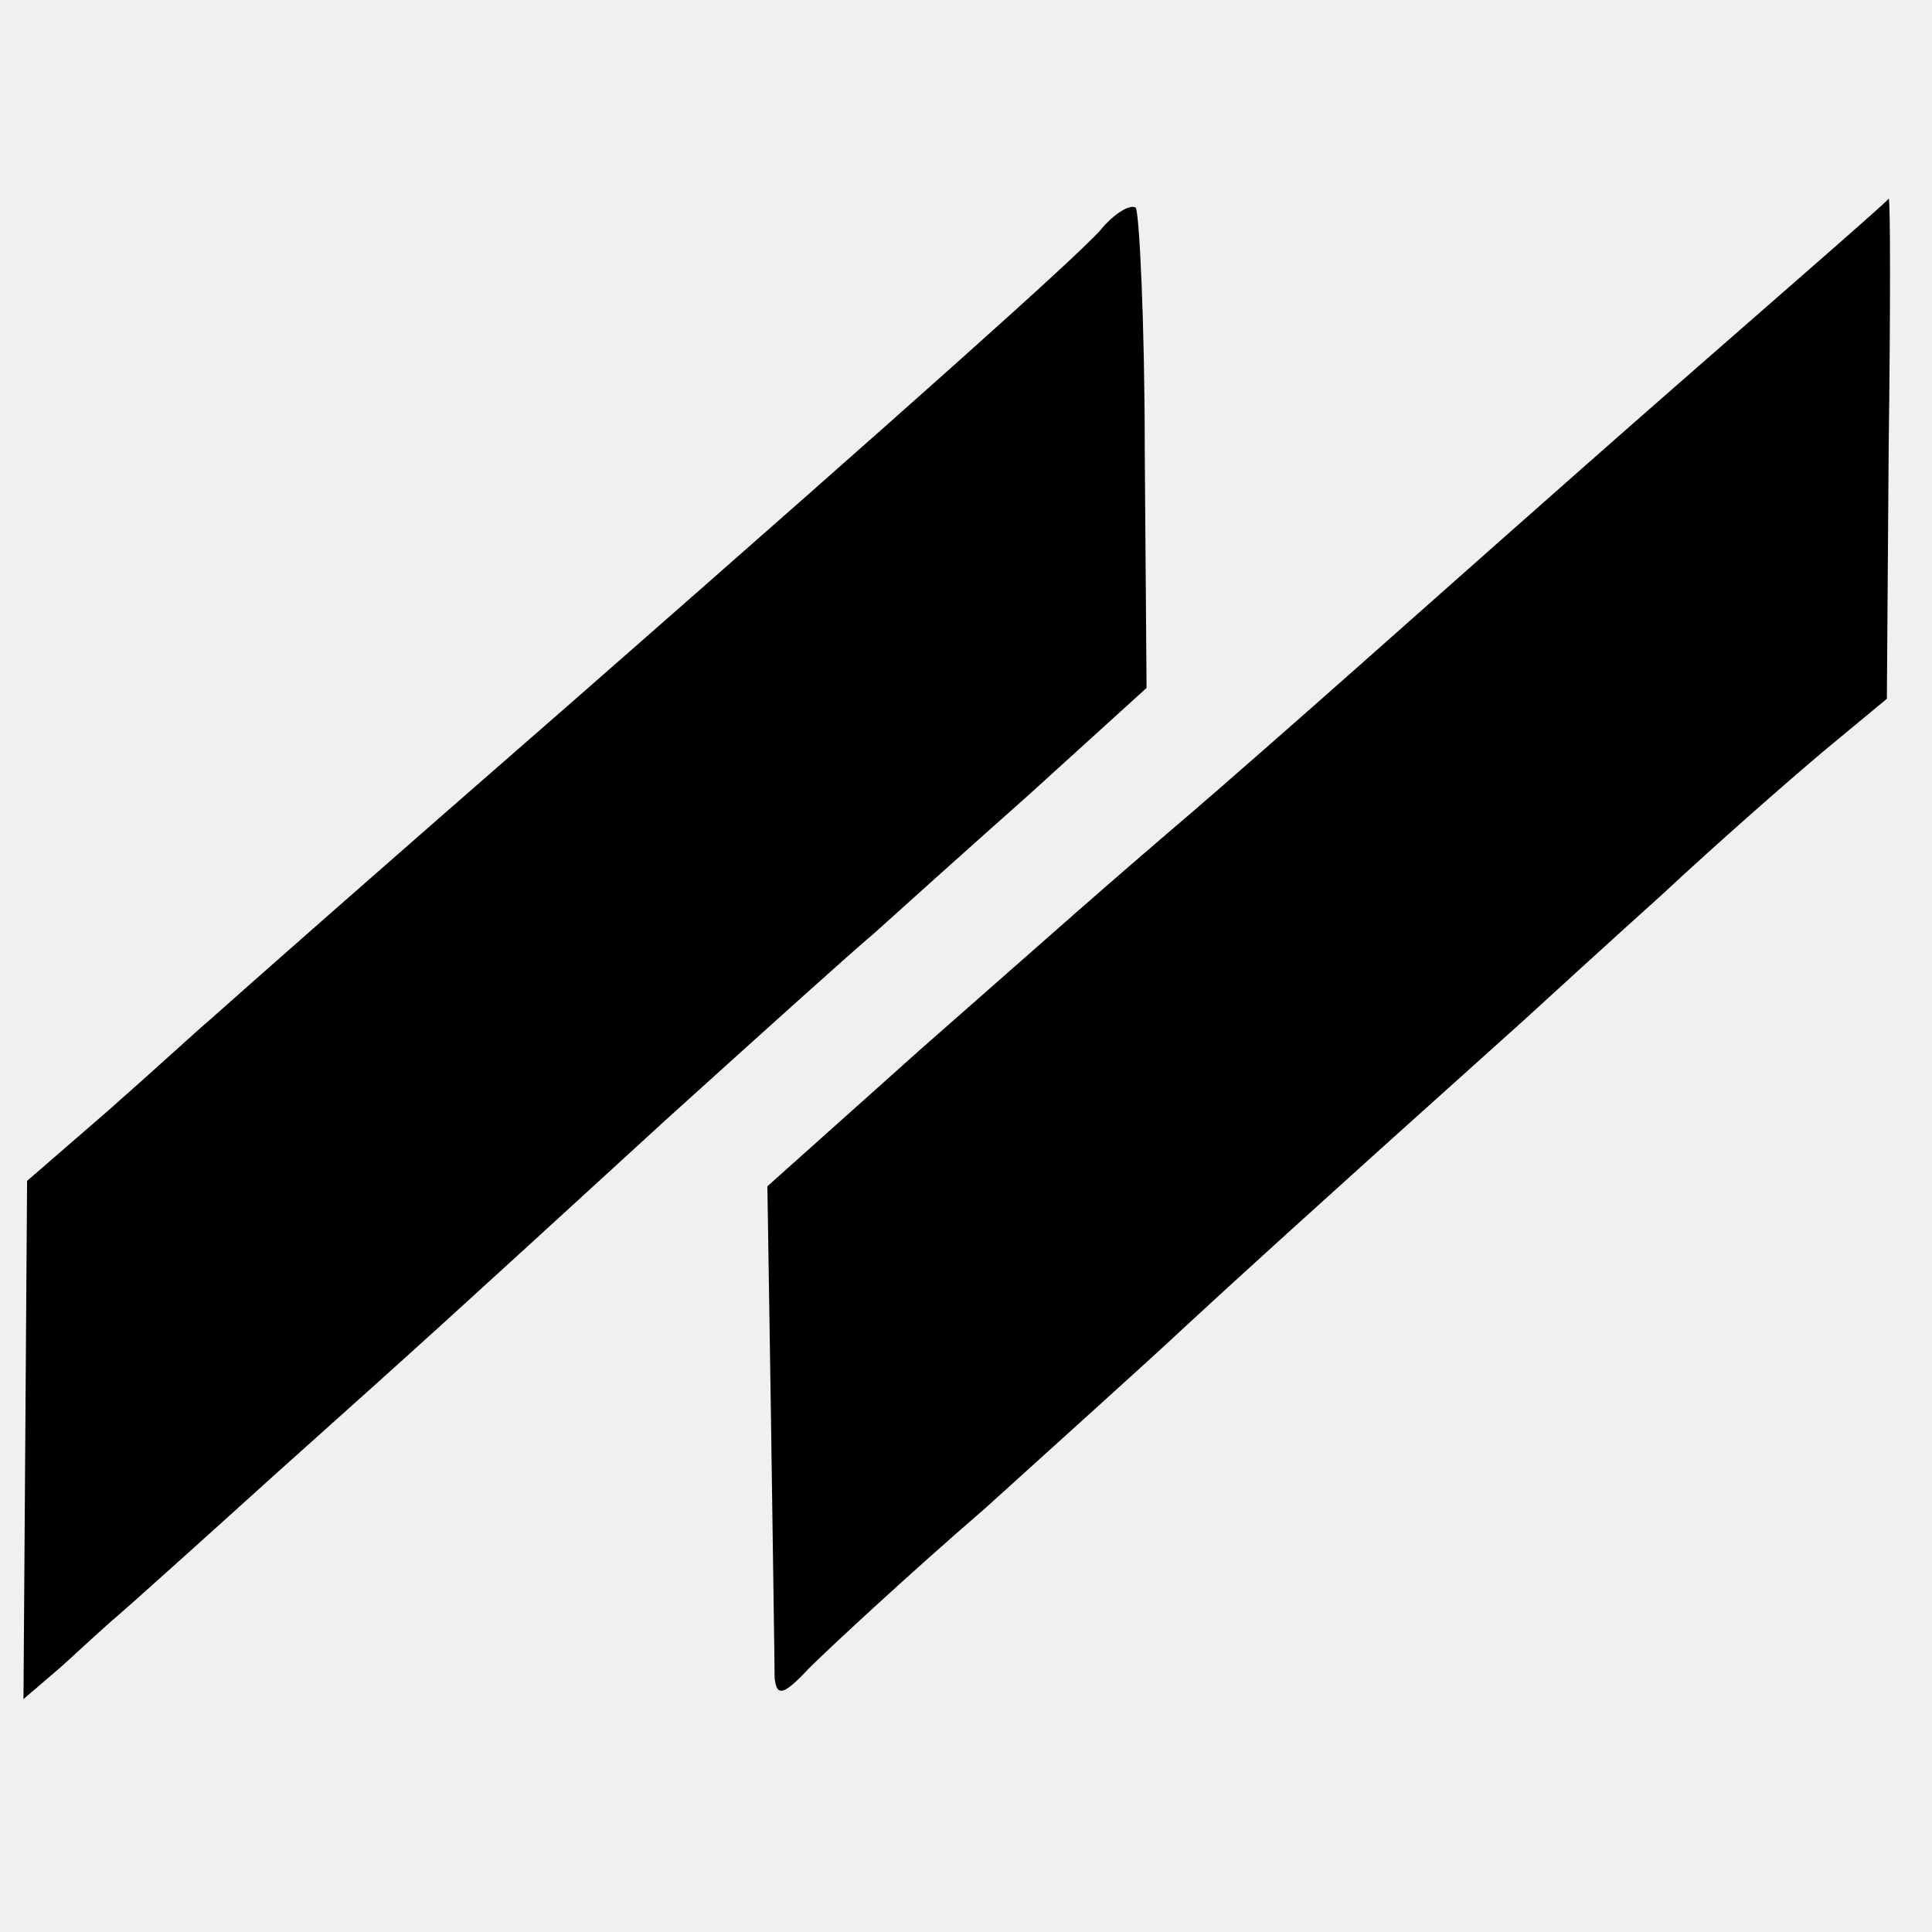
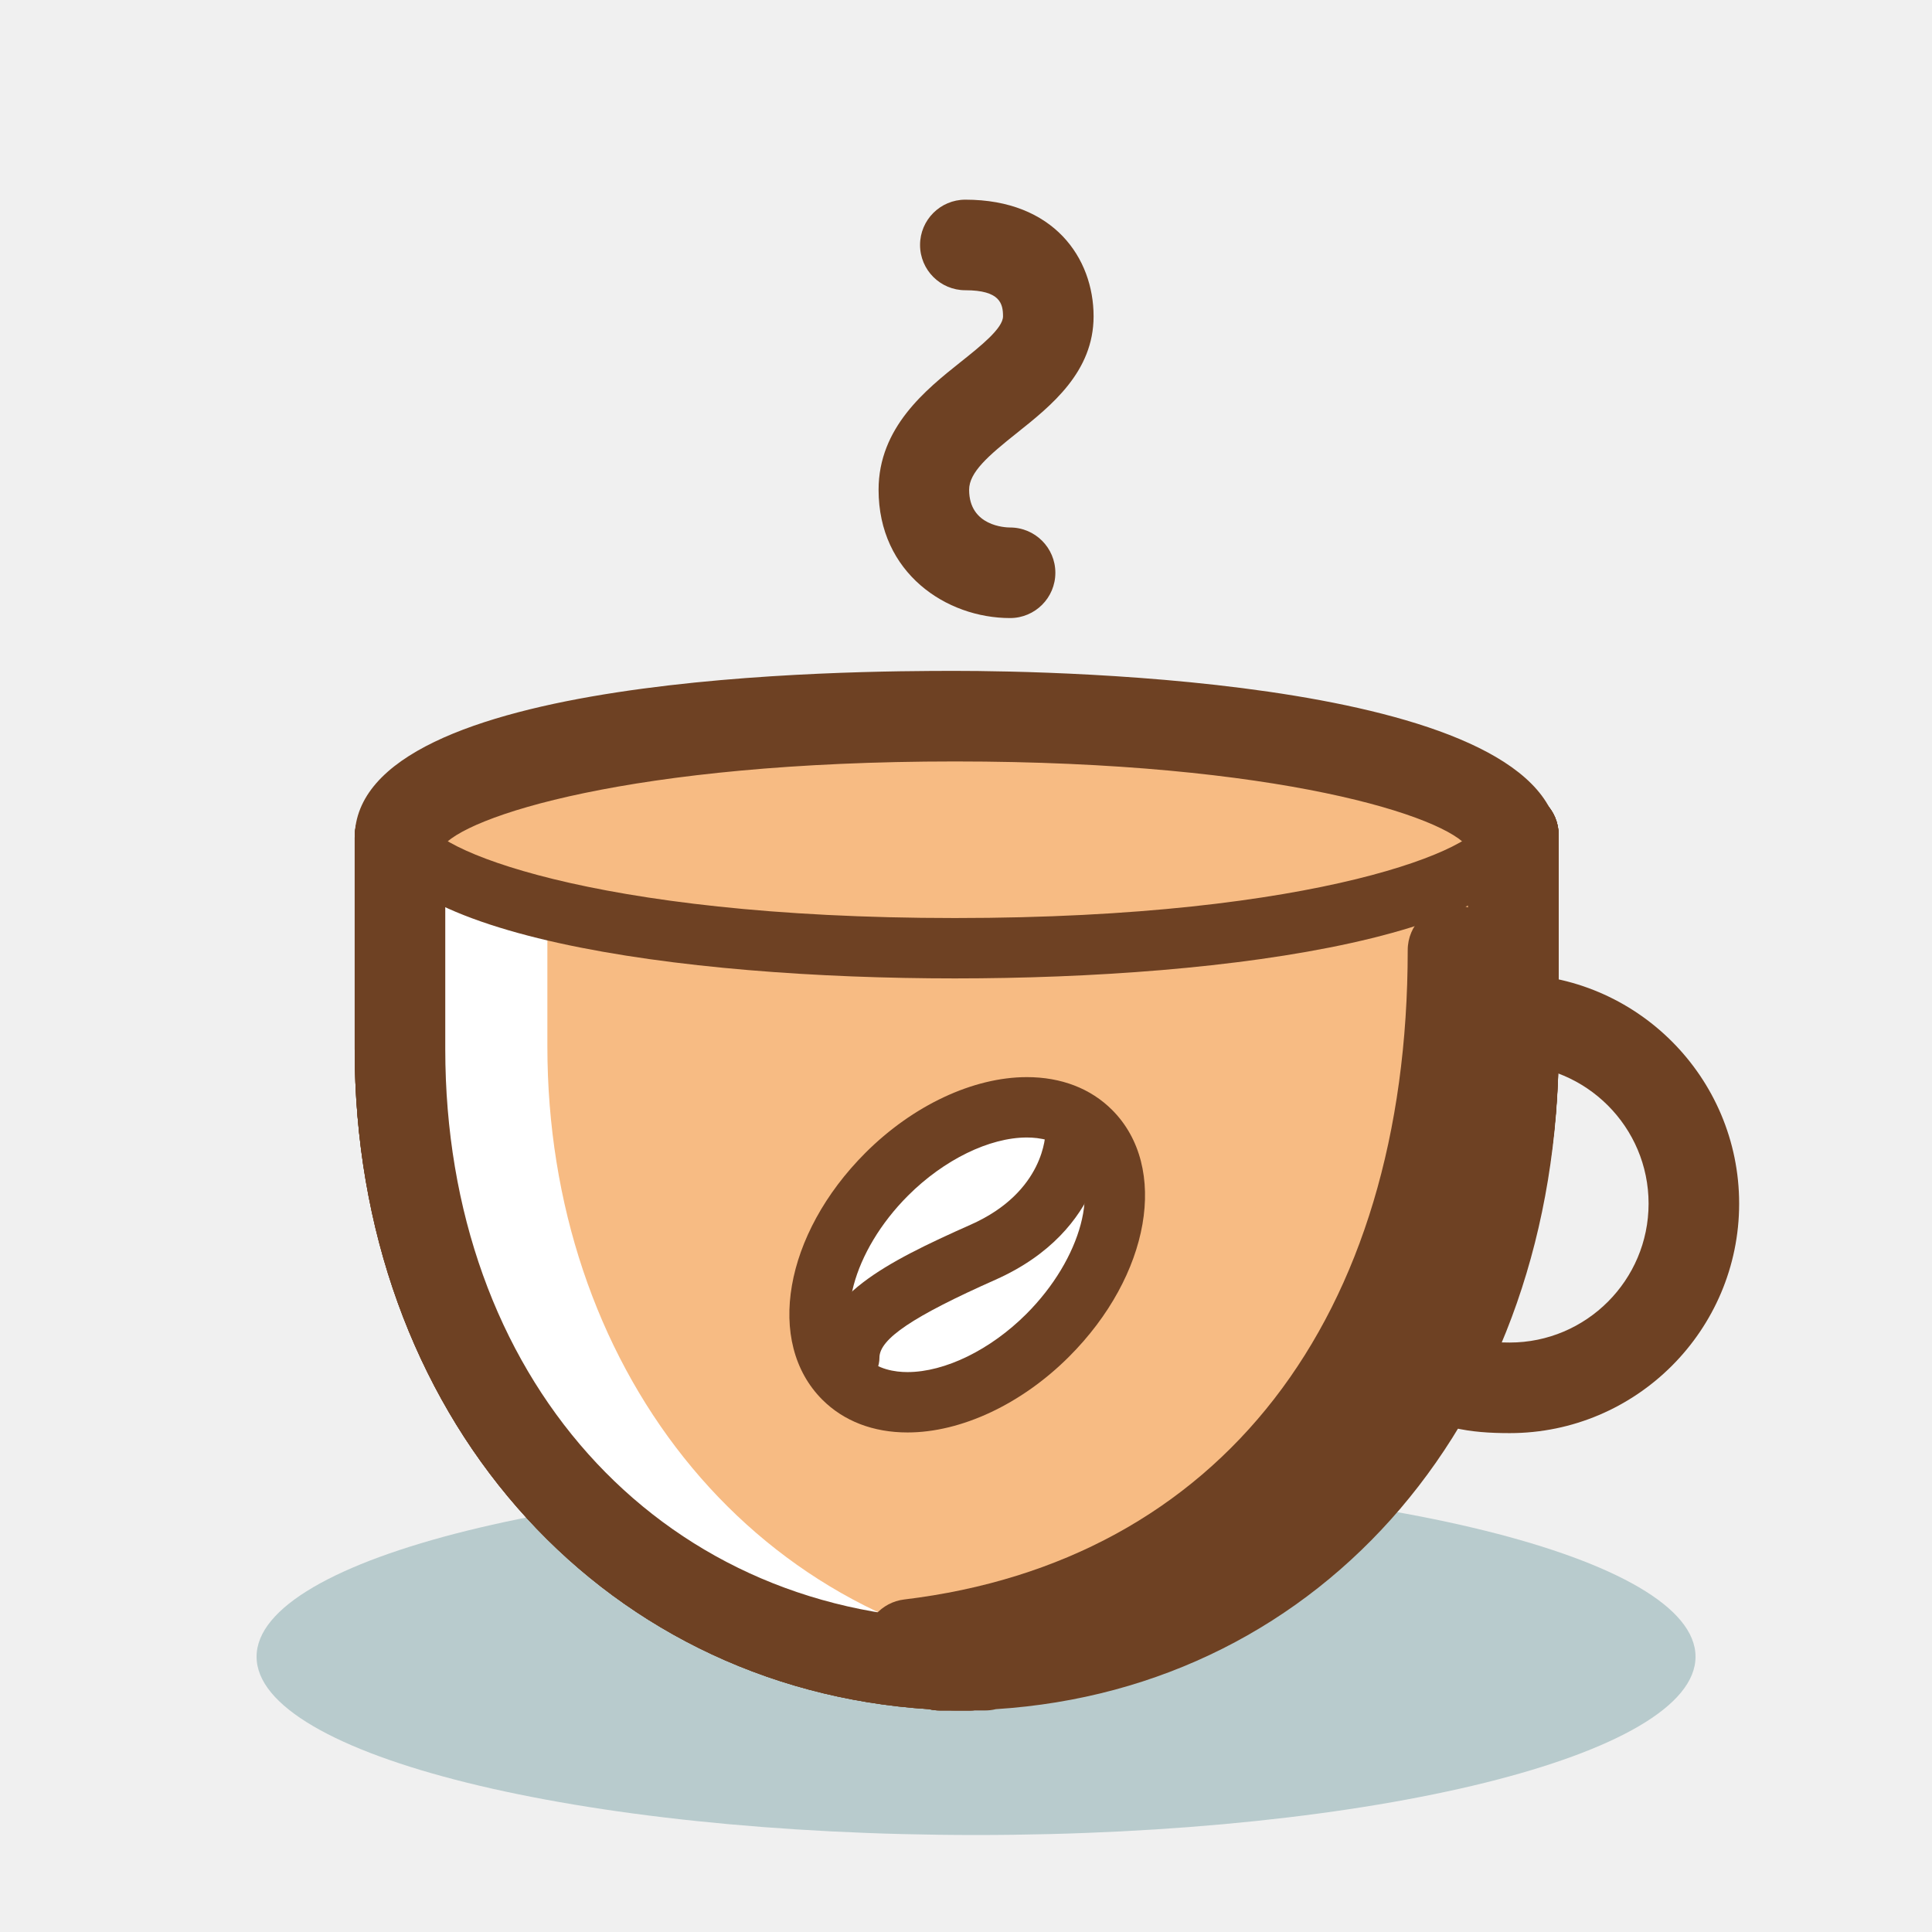
- <svg xmlns="http://www.w3.org/2000/svg" version="1.0" width="107pt" height="107pt" viewBox="0 0 107 107" preserveAspectRatio="xMidYMid meet">
-   <g transform="translate(0,107) scale(0.1,-0.1)" fill="#000000" stroke="none">
-     <path d="M609 942 c-17 -18 -95 -88 -289 -258 -117 -102 -177 -155 -204 -179 -6 -5 -31 -28 -56 -50 l-45 -39 -1 -144 -1 -143 21 18 c11 10 25 23 31 28 7 6 46 41 88 79 86 77 86 77 216 196 52 47 103 93 115 103 11 10 50 45 86 77 l65 59 -1 131 c0 71 -3 132 -5 135 -3 2 -12 -3 -20 -13z" />
-     <path d="M929 857 c-64 -56 -145 -128 -180 -159 -35 -31 -75 -66 -89 -78 -55 -47 -68 -59 -150 -131 l-85 -76 2 -129 c1 -71 2 -135 2 -143 1 -11 5 -10 19 5 10 10 54 51 98 89 43 39 92 83 109 99 26 24 63 58 189 171 12 11 47 43 77 70 30 28 70 63 89 79 l35 29 1 138 c1 77 1 139 0 139 0 -1 -53 -47 -117 -103z" />
-   </g>
+ <svg xmlns="http://www.w3.org/2000/svg" t="1653817079764" class="icon" viewBox="0 0 1024 1024" version="1.1" p-id="1500" width="128" height="128">
+   <defs>
+     <style type="text/css" />
+   </defs>
+   <path d="M800.152 759.584c-21.176 0-38.376-2.528-58.68-15.136a24 24 0 0 1 25.304-40.784c9.896 6.144 17.384 7.912 33.376 7.912 40.6 0 73.632-33.032 73.632-73.632s-33.032-73.632-73.632-73.632a24 24 0 1 1 0-48c67.072 0 121.632 54.56 121.632 121.632s-54.56 121.64-121.632 121.64z" fill="#6E4123" p-id="1501" />
+   <path d="M135.992 878.088a381.336 94.504 0 1 0 762.672 0 381.336 94.504 0 1 0-762.672 0Z" fill="#B8CBCD" p-id="1502" />
+   <path d="M802.12 442.576v112c0 181.152-114.856 328-296 328h16c-181.152 0-312-146.848-312-328v-112" fill="#F7BB83" p-id="1503" />
+   <path d="M522.12 906.576h-16c-1.944 0-3.832-0.224-5.632-0.664-84.92-5.24-162.336-41.368-219.848-103.04C219.688 737.52 188 650.768 188 556v-112c0-13.256 8.864-25.424 22.12-25.424s24 10.744 24 24v112c0 170.48 119.808 299.712 279.984 303.896 155.864-4.096 264.016-127.896 264.016-303.896v-112a24 24 0 1 1 48 0v112c0 195.904-124.16 340.216-298.28 351.312a23.632 23.632 0 0 1-5.72 0.688z" fill="#6E4123" p-id="1504" />
+   <path d="M802.12 442.576v112c0 181.152-122.856 328-304 328h16c-181.152 0-304-146.848-304-328v-112" fill="#F7BB83" p-id="1505" />
+   <path d="M514.12 906.576h-16c-1.976 0-3.896-0.24-5.736-0.688C316.304 894.664 188 748.816 188 556v-112c0-13.256 8.864-25.424 22.12-25.424s24 10.744 24 24v112c0 173.232 113.904 299.76 272 303.896 158.096-4.144 272-130.664 272-303.896v-112a24 24 0 1 1 48 0v112c0 192.824-130.184 340.088-306.264 351.312-1.84 0.448-3.76 0.688-5.736 0.688z" fill="#6E4123" p-id="1506" />
+   <path d="M802.12 442.576v112c0 181.152-122.856 328-304 328h16c-181.152 0-304-146.848-304-328v-112" fill="#F7BB83" p-id="1507" />
+   <path d="M514.12 906.576h-16c-1.976 0-3.896-0.24-5.736-0.688C316.304 894.664 188 748.816 188 556v-112c0-13.256 8.864-25.424 22.12-25.424s24 10.744 24 24v112c0 173.232 113.904 299.76 272 303.896 158.096-4.144 272-130.664 272-303.896v-112a24 24 0 1 1 48 0v112c0 192.824-130.184 340.088-306.264 351.312-1.84 0.448-3.76 0.688-5.736 0.688z" fill="#6E4123" p-id="1508" />
+   <path d="M514.12 882.576h16c-2.696 0-5.336-0.144-8-0.2-2.664 0.056-5.304 0.2-8 0.2zM290.12 554.576v-74.992l-64-37.008v112c0 178.456 119.264 323.512 296 327.8a318.488 318.488 0 0 0 32-2.368c-158.968-19.928-264-157.968-264-325.432z" fill="#FFFFFF" p-id="1509" />
+   <path d="M770.12 503.584c0 181.152-88 344-288 368v8" fill="#F7BB83" p-id="1510" />
+   <path d="M482.12 903.584a24 24 0 0 1-24-24v-8a24 24 0 0 1 21.144-23.832c167.096-20.056 266.856-148.712 266.856-344.168a24 24 0 1 1 48 0c0 212.208-111.424 359.832-292.096 389.416a23.96 23.96 0 0 1-19.904 10.584z" fill="#6E4123" p-id="1511" />
+   <path d="M210.12 447.584c0-37.552 123.688-68 296-68s296 30.448 296 68" fill="#F7BB83" p-id="1512" />
+   <path d="M802.12 471.584a24 24 0 0 1-23.936-22.264c-11.04-16.336-100.104-45.736-272.064-45.736s-261.024 29.4-272.064 45.736a24 24 0 0 1-23.936 22.264c-13.256 0-22.12-14.328-22.12-27.584 0-87.568 264.68-88.416 318.12-88.416s320 4.432 320 92a24 24 0 0 1-24 24z" fill="#6E4123" p-id="1513" />
+   <path d="M506.12 518.576c-143.928 0-312-22-312-84a16 16 0 0 1 32 0c0 14.32 86.096 52 280 52s280-37.68 280-52a16 16 0 0 1 32 0c0 62-168.072 84-312 84z" fill="#6E4123" p-id="1514" />
+   <path d="M555.315 707.743a60.352 92.608 45.001 1 0-85.349-85.352 60.352 92.608 45.001 1 0 85.349 85.352Z" fill="#FFFFFF" p-id="1515" />
+   <path d="M481.008 759.232c-18.176 0-33.8-6.008-45.168-17.376-30.272-30.264-20.248-87.712 22.808-130.784 25.16-25.168 57.168-40.176 85.616-40.176 18.176 0 33.8 6.008 45.168 17.376 30.272 30.28 20.248 87.728-22.808 130.784-25.16 25.152-57.16 40.176-85.616 40.176z m63.256-156.336c-19.848 0-43.992 11.808-62.992 30.808-29.36 29.368-39.808 68.528-22.808 85.528 6.616 6.608 15.912 8 22.536 8 19.848 0 43.992-11.808 62.992-30.808 29.36-29.36 39.8-68.528 22.808-85.528-6.608-6.608-15.904-8-22.536-8z" fill="#6E4123" p-id="1516" />
+   <path d="M450.12 735.584a16 16 0 0 1-16-16c0-32.208 34.88-50.272 80.472-70.528 39.192-17.424 39.536-47.896 39.528-49.184a16.104 16.104 0 0 1 15.728-16.168c8.728-0.024 15.992 6.648 16.264 15.392 0.064 2.152 0.92 52.776-58.52 79.2-43.664 19.4-61.472 31.36-61.472 41.288a16 16 0 0 1-16 16zM535.368 327.584c-33.792 0-69.704-23.832-69.704-67.984 0-33.096 25.176-53.136 43.552-67.776 10.504-8.36 22.408-17.84 22.408-24.168 0-6.688-1.544-13.824-19.976-13.824a24 24 0 1 1 0-48c46.952 0 67.976 31.048 67.976 61.824 0 29.464-22.464 47.344-40.512 61.72-15.376 12.24-25.456 20.96-25.456 30.224 0 19.424 19.488 19.984 21.704 19.984a24 24 0 0 1 0.008 48z" fill="#6E4123" p-id="1517" />
+   <path d="M514.12 906.576h-16c-1.976 0-3.896-0.24-5.736-0.688C316.304 894.664 188 748.816 188 556v-112c0-13.256 8.864-25.424 22.12-25.424S236 430.744 236 444v112c0 173.232 112.024 298.336 270.12 302.472 158.096-4.144 272-130.664 272-303.896v-112a24 24 0 1 1 48 0v112c0 192.824-130.184 340.088-306.264 351.312-1.84 0.448-3.76 0.688-5.736 0.688z" fill="#6E4123" p-id="1518" />
</svg>
